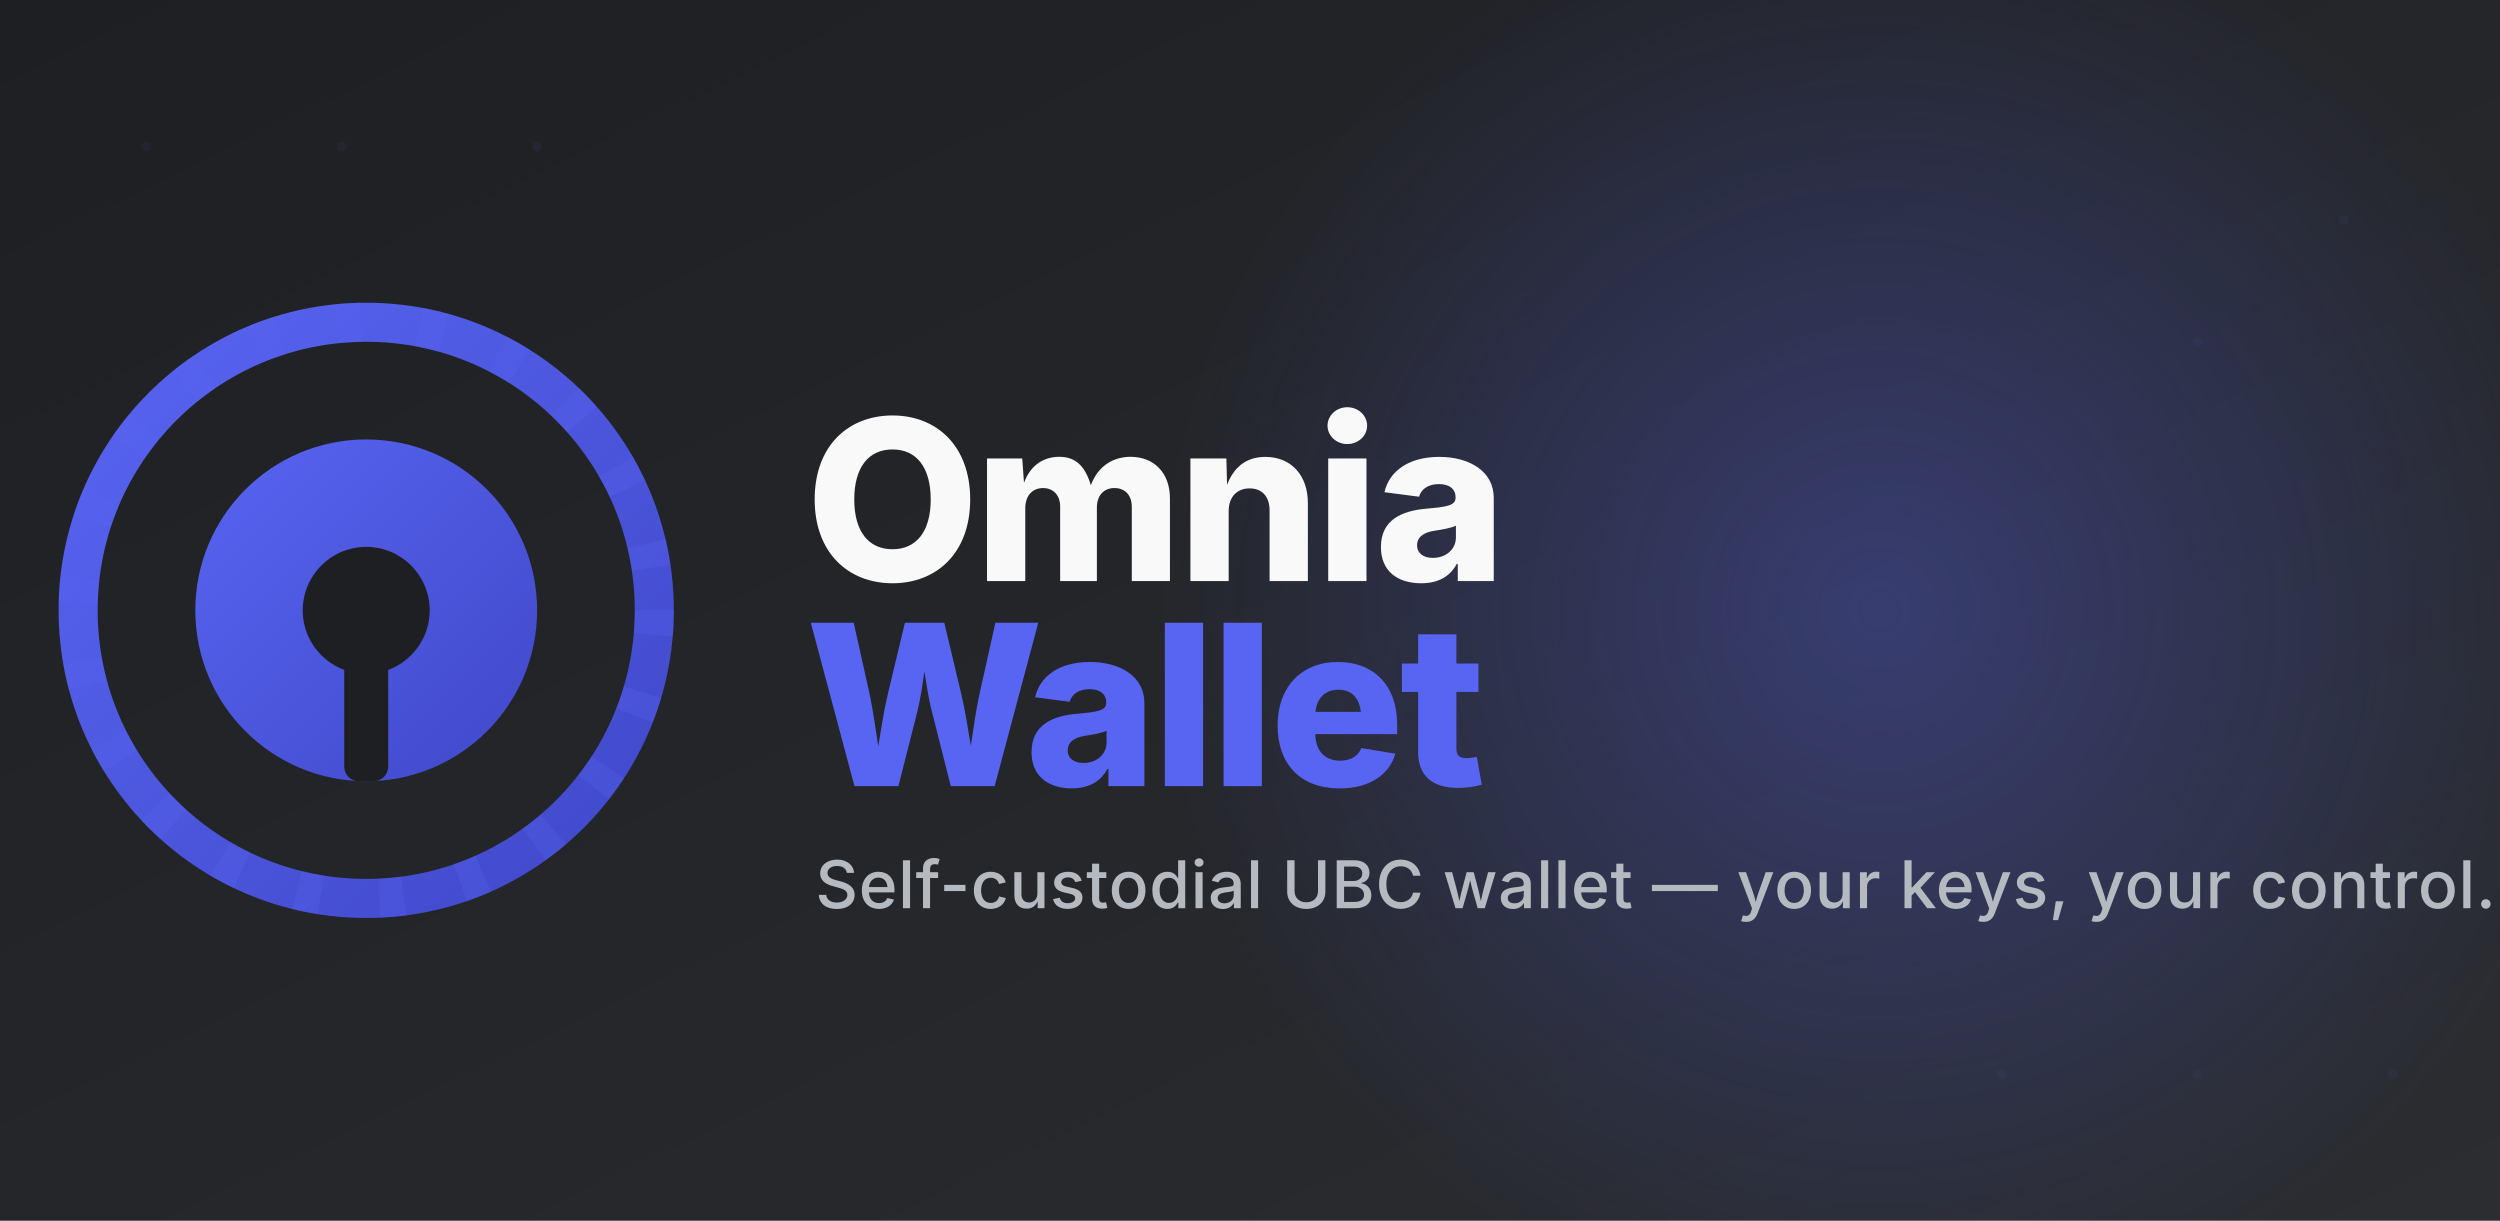
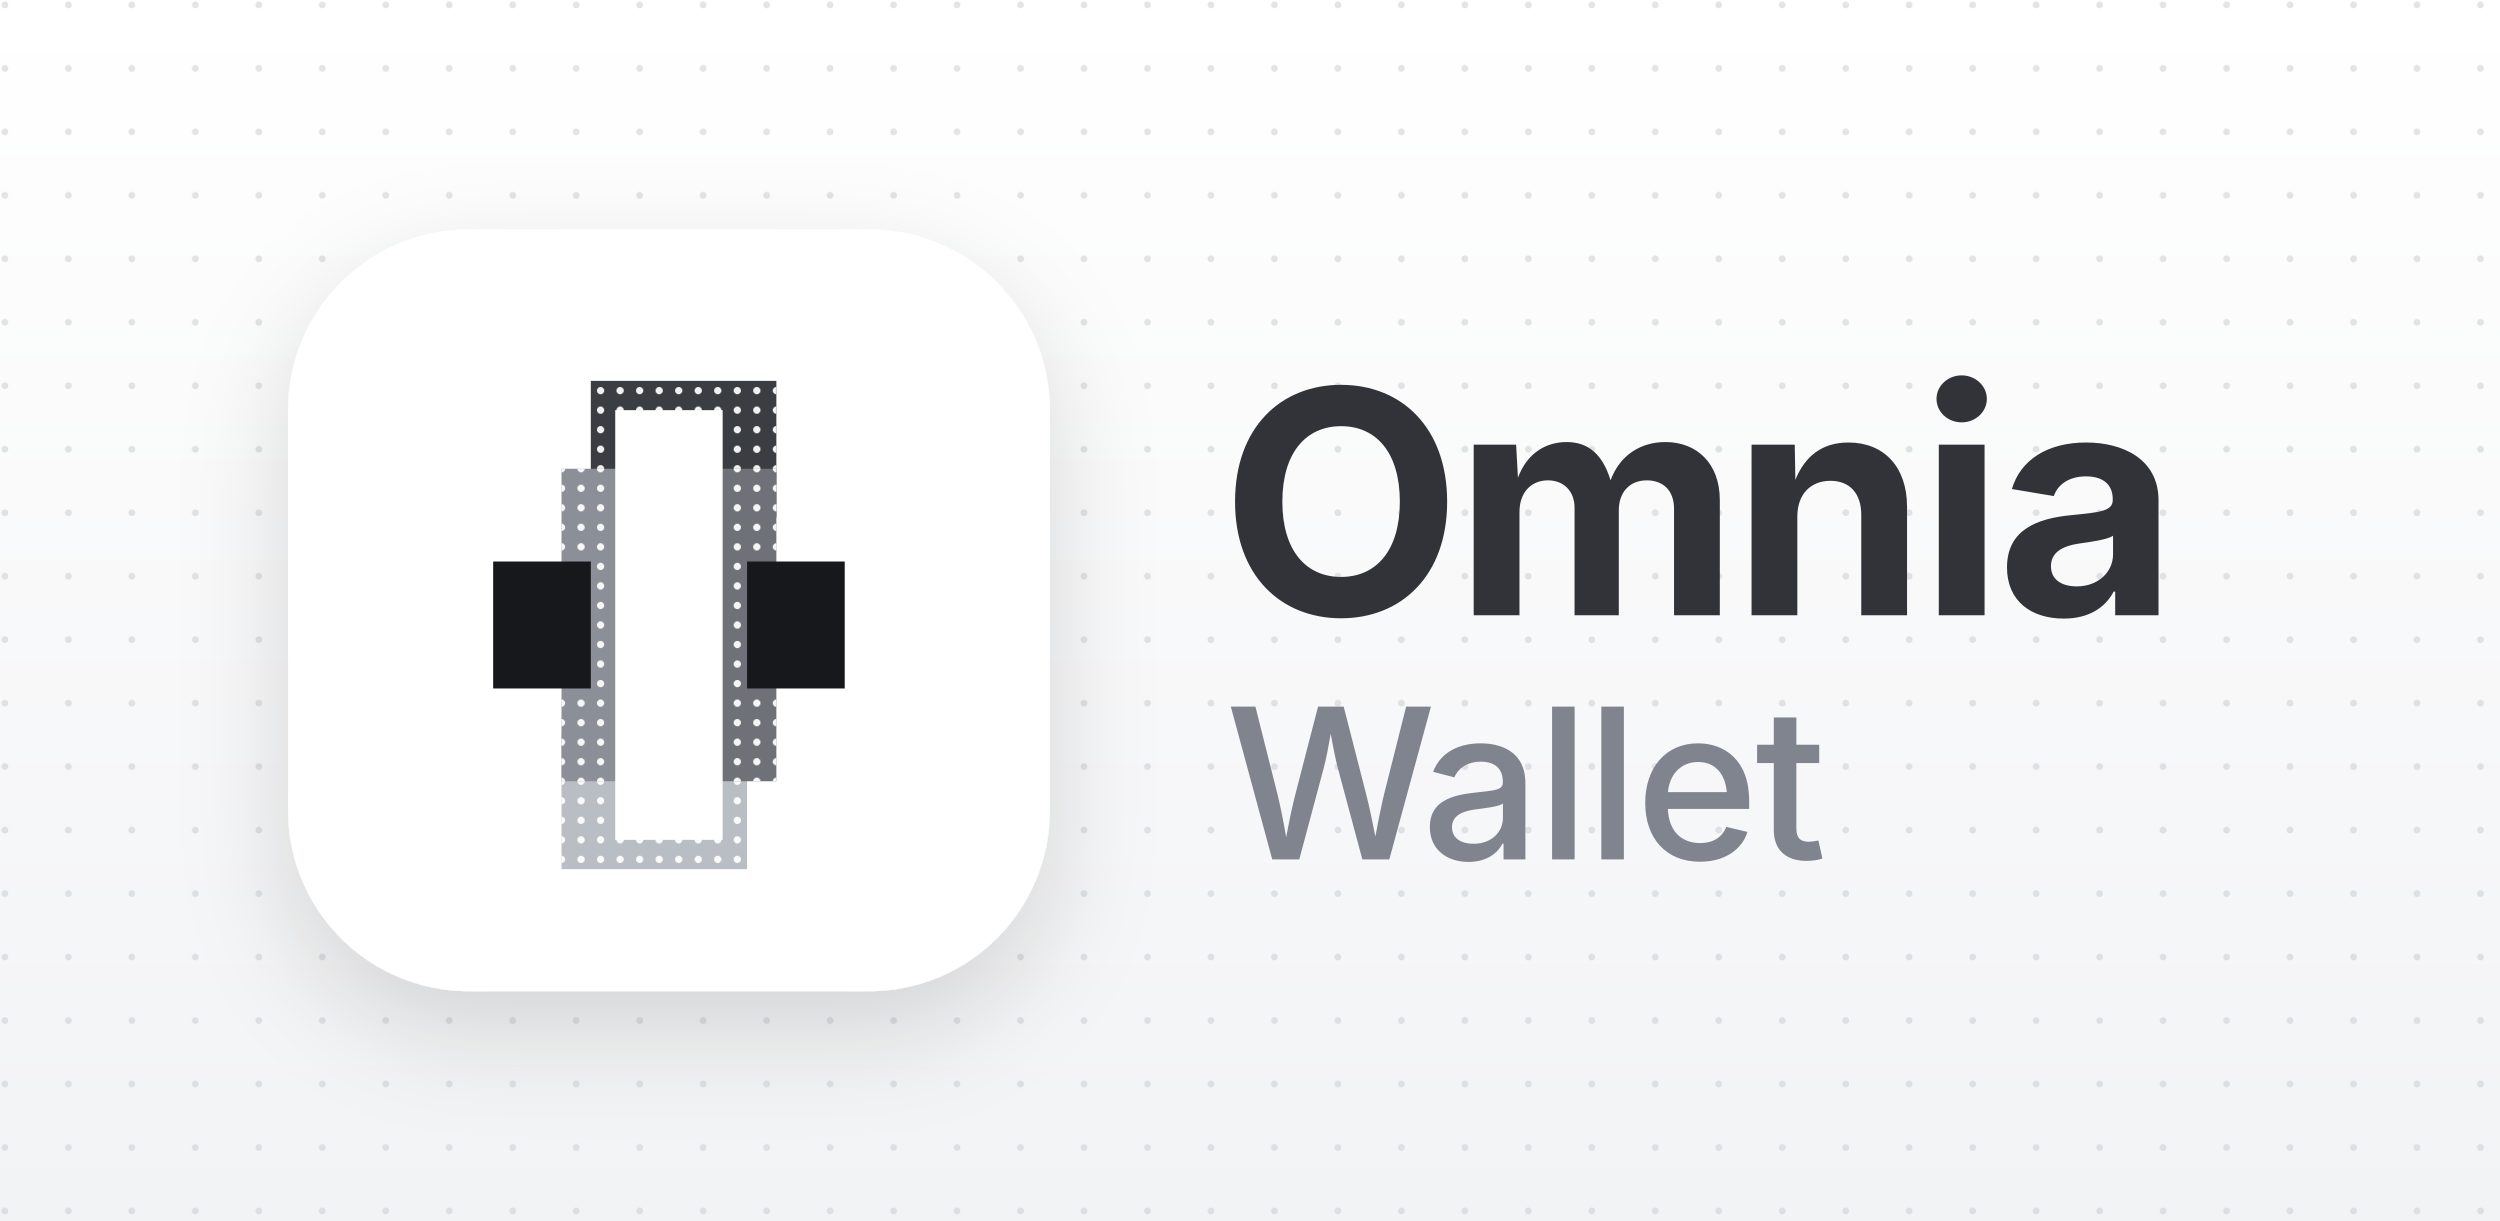
- <svg xmlns="http://www.w3.org/2000/svg" width="1024" height="500" viewBox="0 0 1024 500" role="img" aria-label="Omnia Wallet — self-custodial UBC wallet">
+ <svg xmlns="http://www.w3.org/2000/svg" width="1024" height="500" viewBox="0 0 1024 500" role="img" aria-label="Omnia Wallet">
  <defs>
-     <linearGradient id="bg" x1="0" y1="0" x2="1" y2="1">
-       <stop offset="0" stop-color="#1E1F22" />
-       <stop offset="1" stop-color="#2B2D31" />
+     <linearGradient id="bg" x1="0" y1="0" x2="0" y2="1">
+       <stop offset="0" stop-color="#FFFFFF" />
+       <stop offset="1" stop-color="#F2F3F5" />
    </linearGradient>
-     <linearGradient id="blurple" x1="0" y1="0" x2="1" y2="1">
-       <stop offset="0" stop-color="#5865F2" />
-       <stop offset="1" stop-color="#4048C9" />
-     </linearGradient>
-     <radialGradient id="glow" cx="0.5" cy="0.5" r="0.5">
-       <stop offset="0" stop-color="#5865F2" stop-opacity="0.35" />
-       <stop offset="1" stop-color="#5865F2" stop-opacity="0" />
-     </radialGradient>
+     <pattern id="grid" width="26" height="26" patternUnits="userSpaceOnUse">
+       <circle cx="2" cy="2" r="1.4" fill="#C7CBD1" fill-opacity="0.5" />
+     </pattern>
+     <pattern id="dots" width="8" height="8" patternUnits="userSpaceOnUse">
+       <circle cx="4" cy="4" r="1.5" fill="#FFFFFF" fill-opacity="0.92" />
+     </pattern>
+     <filter id="tileShadow" x="-30%" y="-30%" width="160%" height="160%">
+       <feDropShadow dx="0" dy="16" stdDeviation="22" flood-color="#1E1F22" flood-opacity="0.14" />
+     </filter>
  </defs>
  <rect width="1024" height="500" fill="url(#bg)" />
-   <g fill="#5865F2" fill-opacity="0.06">
-     <circle cx="60" cy="60" r="2" />
-     <circle cx="140" cy="60" r="2" />
-     <circle cx="220" cy="60" r="2" />
-     <circle cx="900" cy="440" r="2" />
-     <circle cx="820" cy="440" r="2" />
-     <circle cx="980" cy="440" r="2" />
-     <circle cx="960" cy="90" r="2" />
-     <circle cx="900" cy="140" r="2" />
+   <rect width="1024" height="500" fill="url(#grid)" />
+   <g>
+     <rect x="118" y="94" width="312" height="312" rx="74" fill="#FFFFFF" filter="url(#tileShadow)" />
+     <g transform="translate(194 156) scale(1.0)">
+       <rect x="48" y="0" width="76" height="56" fill="#3A3D42" />
+       <rect x="48" y="0" width="76" height="56" fill="url(#dots)" />
+       <rect x="36" y="144" width="76" height="56" fill="#B9BDC4" />
+       <rect x="36" y="144" width="76" height="56" fill="url(#dots)" />
+       <rect x="36" y="36" width="24" height="128" fill="#8A8F98" />
+       <rect x="36" y="36" width="24" height="128" fill="url(#dots)" />
+       <rect x="100" y="36" width="24" height="128" fill="#6E7278" />
+       <rect x="100" y="36" width="24" height="128" fill="url(#dots)" />
+       <rect x="8" y="74" width="40" height="52" fill="#17181B" />
+       <rect x="112" y="74" width="40" height="52" fill="#17181B" />
+       <rect x="58" y="12" width="44" height="176" fill="#FFFFFF" />
+     </g>
  </g>
-   <circle cx="770" cy="250" r="300" fill="url(#glow)" />
-   <g transform="translate(150 250)">
-     <circle r="118" fill="none" stroke="url(#blurple)" stroke-width="16" />
-     <circle r="118" fill="none" stroke="#5865F2" stroke-width="16" stroke-opacity="0.25" stroke-dasharray="10 24" />
-     <circle r="70" fill="url(#blurple)" />
-     <circle r="26" fill="#1E1F22" />
-     <rect x="-9" y="18" width="18" height="52" rx="6" fill="#1E1F22" />
-   </g>
-   <g font-family="Inter, 'Helvetica Neue', Arial, sans-serif">
-     <text x="330" y="238" fill="#F9F9FA" font-size="92" font-weight="800" letter-spacing="-2">Omnia</text>
-     <text x="330" y="322" fill="#5865F2" font-size="92" font-weight="800" letter-spacing="-2">Wallet</text>
-     <text x="334" y="372" fill="#B5BAC1" font-size="27" font-weight="500" letter-spacing="0.3">Self-custodial UBC wallet — your keys, your control.</text>
+   <g font-family="Inter, 'SF Pro Display', 'Helvetica Neue', Arial, sans-serif">
+     <text x="500" y="252" fill="#313338" font-size="128" font-weight="700" letter-spacing="-3">Omnia</text>
+     <text x="502" y="352" fill="#80848E" font-size="86" font-weight="500" letter-spacing="-1.5">Wallet</text>
  </g>
</svg>
